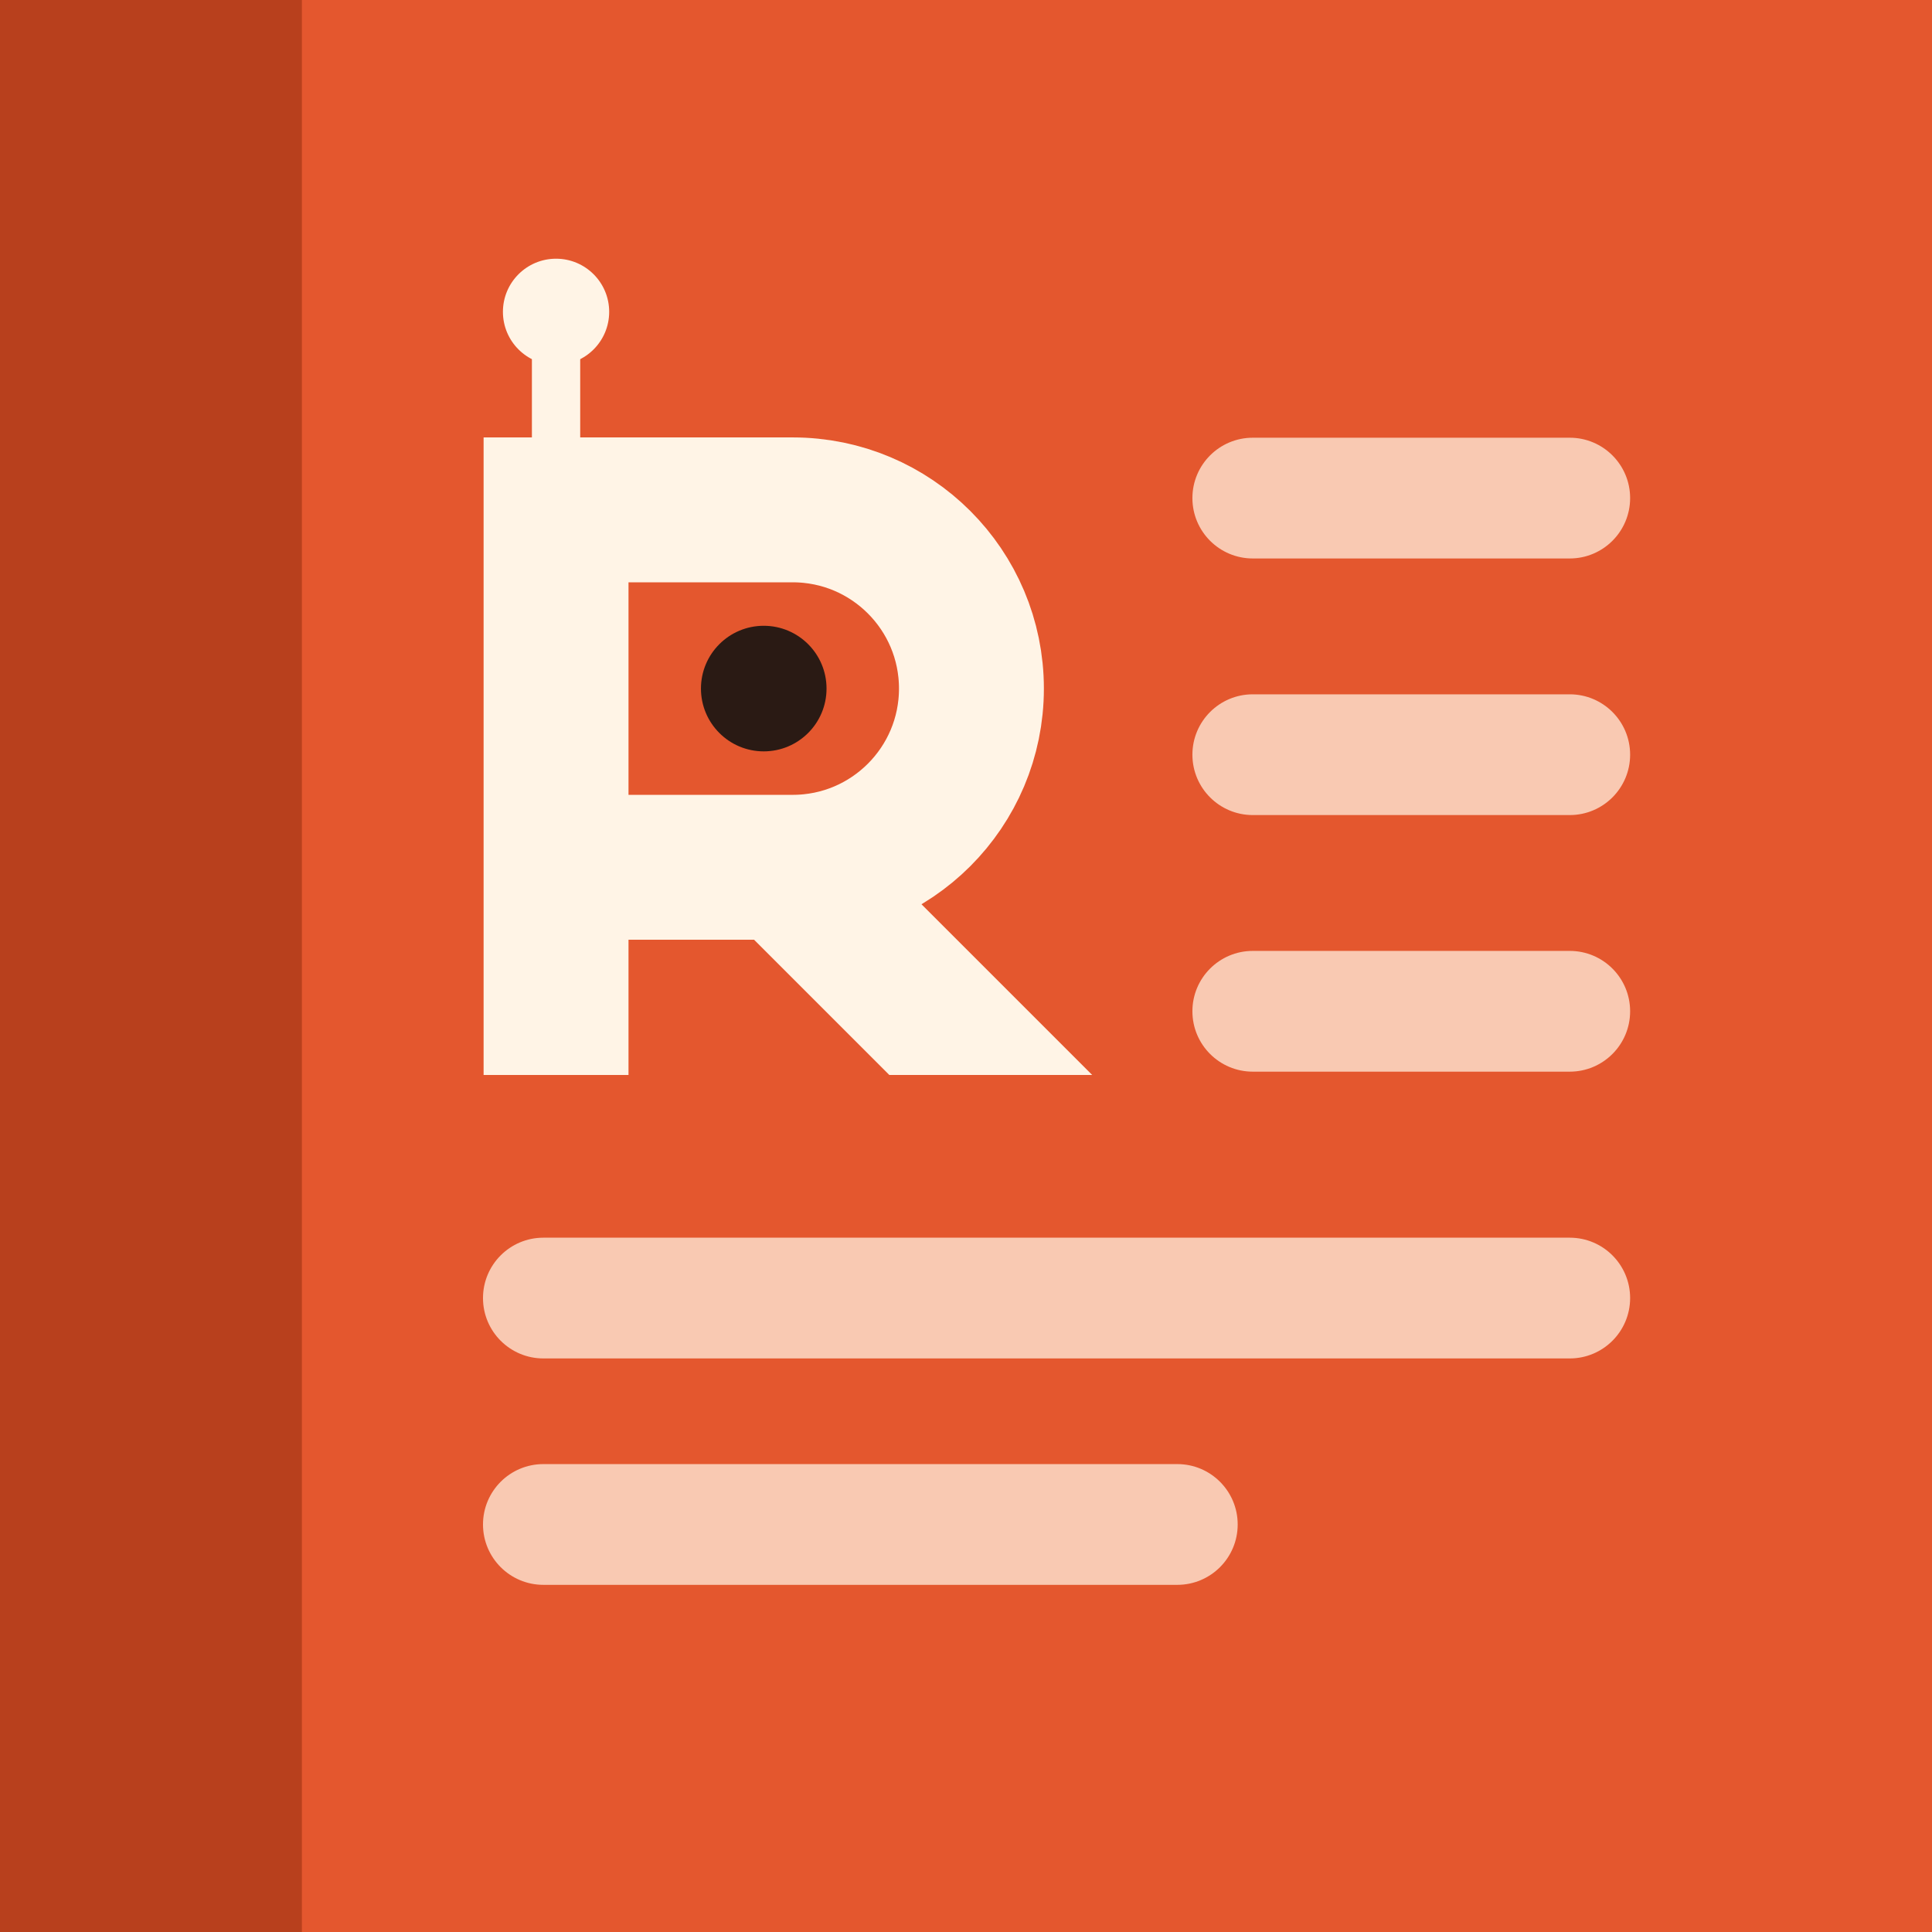
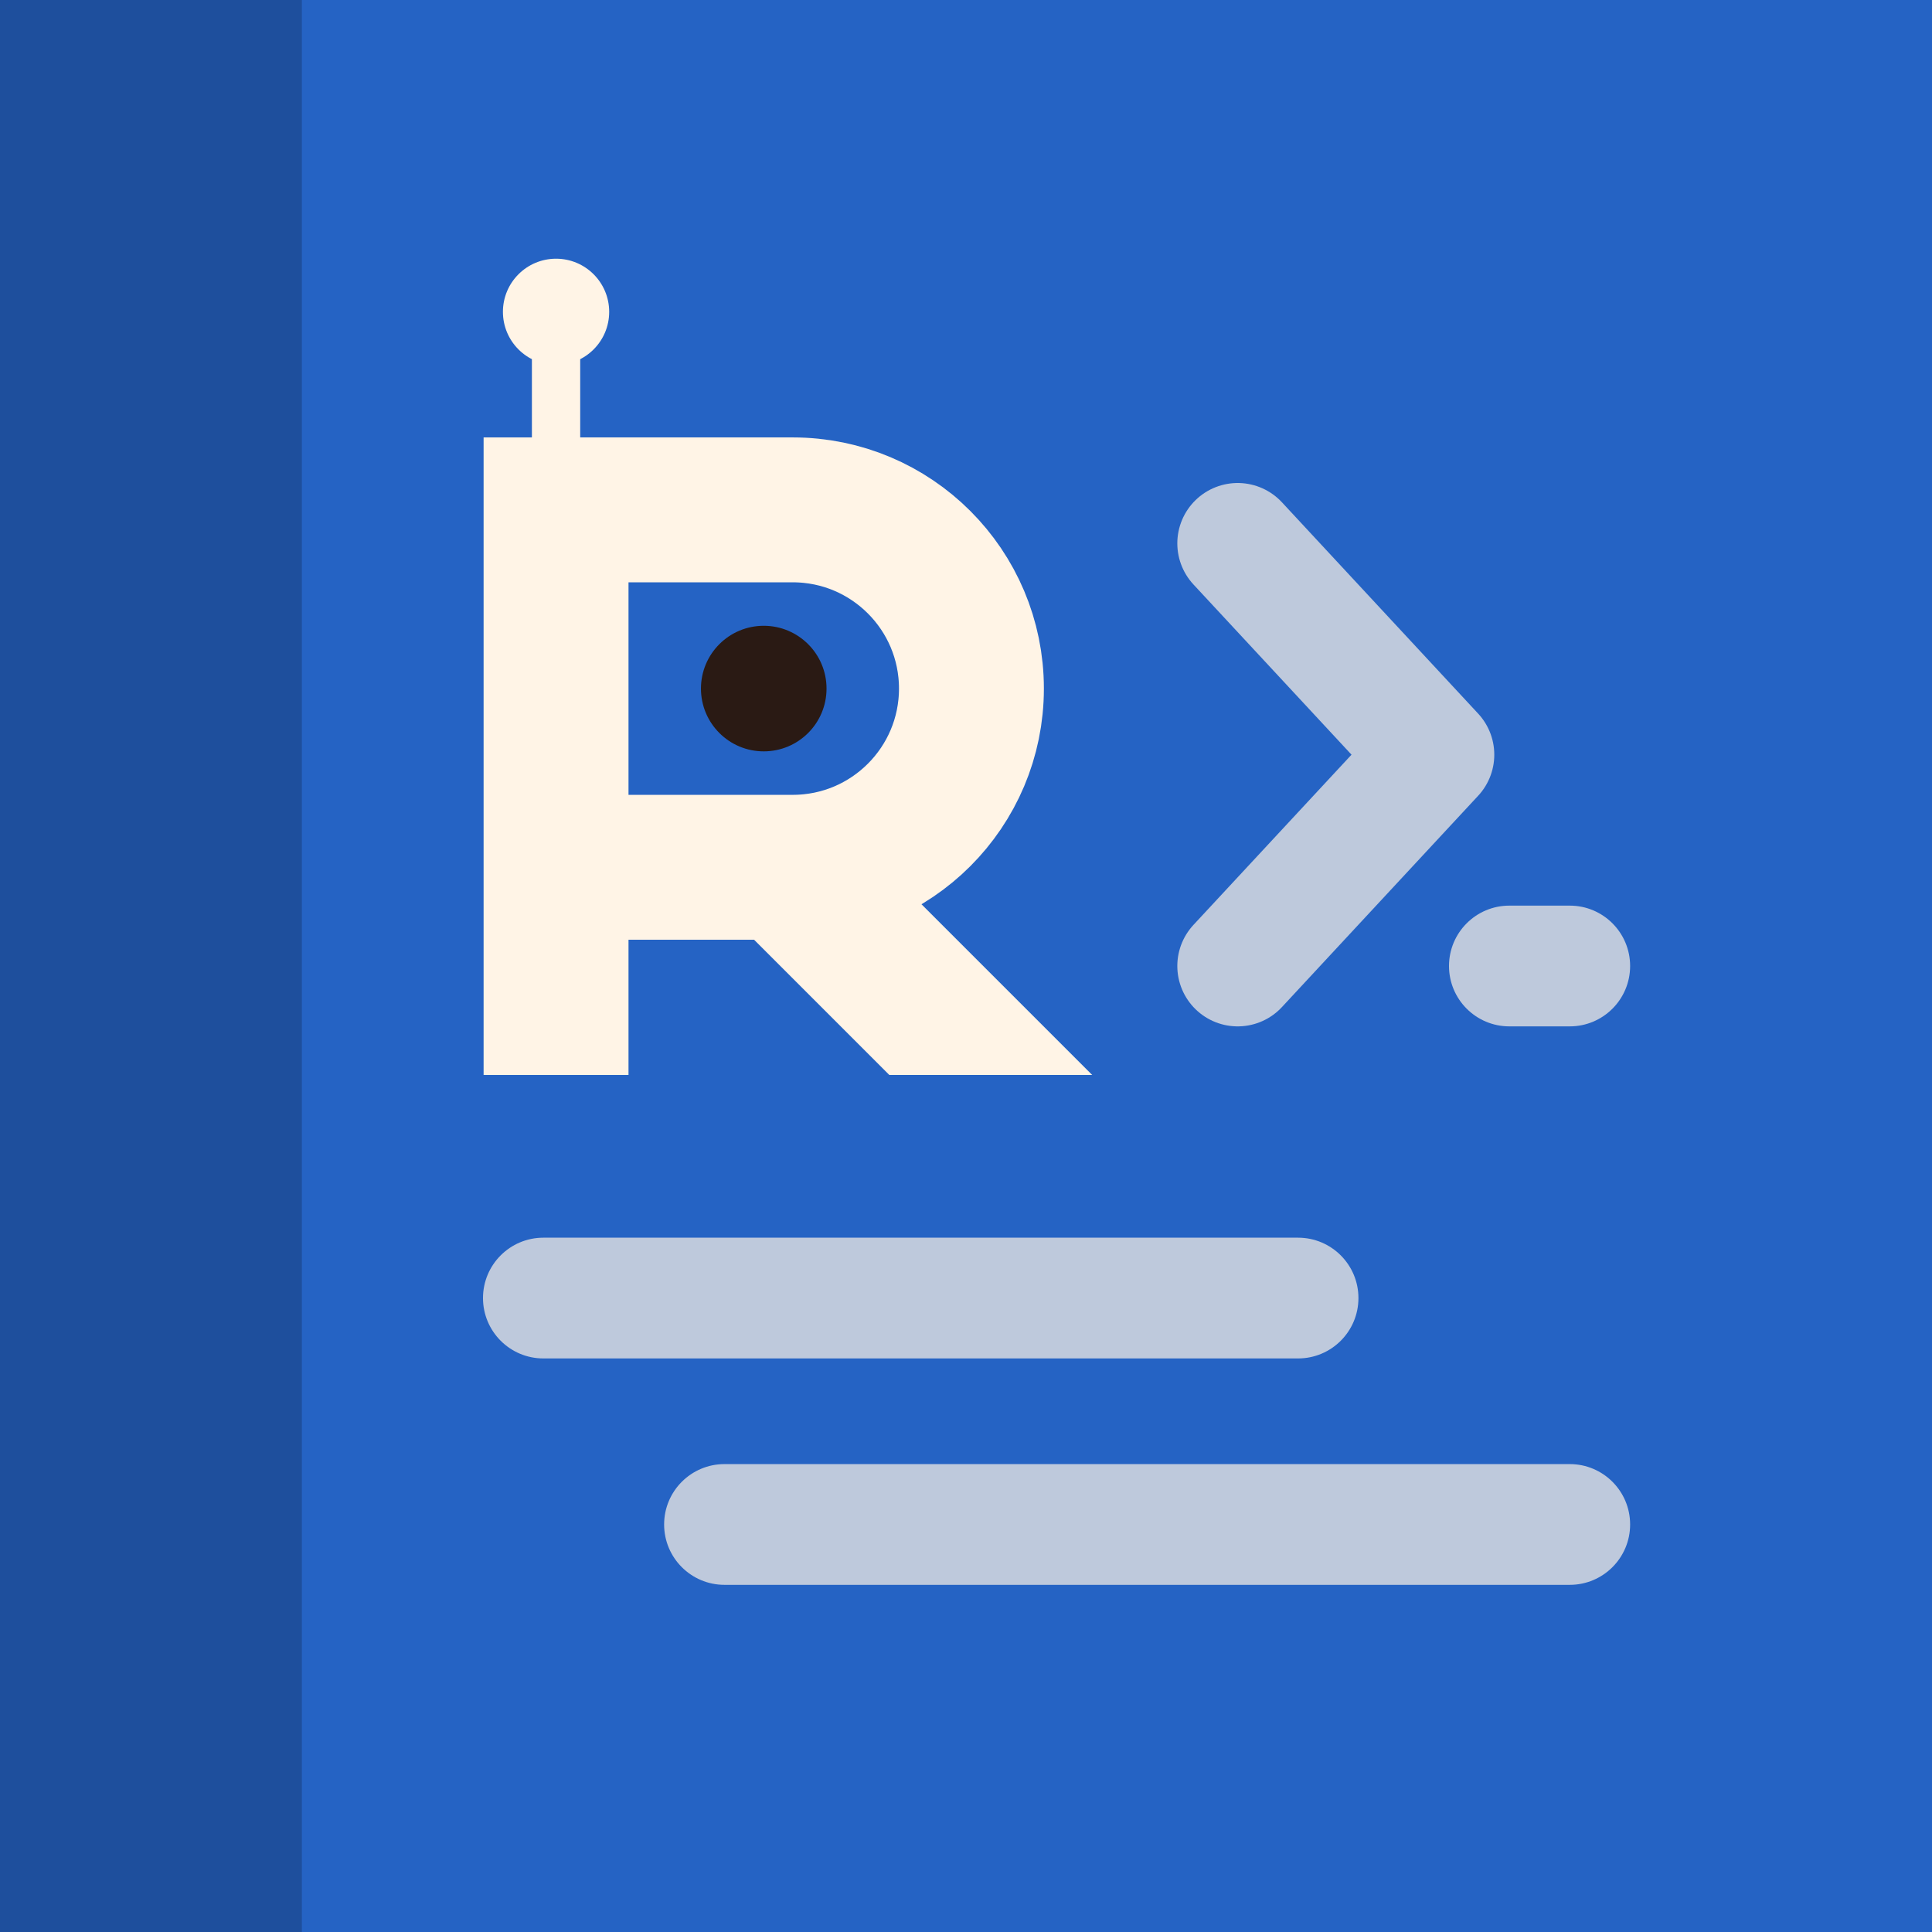
<svg xmlns="http://www.w3.org/2000/svg" viewBox="0 0 128 128" width="512" height="512" role="img" aria-labelledby="t">
-   <rect width="128" height="128" fill="#E4572E" />
-   <rect width="20" height="128" fill="#B8401D" />
+   <rect width="128" height="128" fill="#2563C4" />
+   <rect width="20" height="128" fill="#1E4F9D" />
  <g transform="translate(9 8.5) scale(.64)">
    <line x1="43.5" y1="34" x2="43.5" y2="23" stroke="#FFF4E6" stroke-width="5" />
    <circle cx="43.5" cy="19" r="5.5" fill="#FFF4E6" />
    <rect x="36" y="32" width="15" height="66" fill="#FFF4E6" />
    <path d="M43.5 39.5 H68 a18.5 18.5 0 0 1 0 37 H43.5" fill="none" stroke="#FFF4E6" stroke-width="15" />
    <polygon points="56,76 77,76 99,98 78,98" fill="#FFF4E6" />
    <circle cx="65" cy="58" r="6.5" fill="#2A1A14" />
  </g>
-   <g fill="#F9C9B2">
-     <rect x="79" y="29" width="29" height="8" rx="4" />
-     <rect x="79" y="46" width="29" height="8" rx="4" />
-     <rect x="79" y="63" width="29" height="8" rx="4" />
-     <rect x="32" y="82" width="76" height="8" rx="4" />
-     <rect x="32" y="97" width="50" height="8" rx="4" />
+   <path d="M82 36 L95 50 L82 64" fill="none" stroke="#BEC9DC" stroke-width="8" stroke-linecap="round" stroke-linejoin="round" />
+   <g fill="#BEC9DC">
+     <rect x="96" y="60" width="12" height="8" rx="4" />
+     <rect x="32" y="82" width="58" height="8" rx="4" />
+     <rect x="44" y="97" width="64" height="8" rx="4" />
  </g>
</svg>
